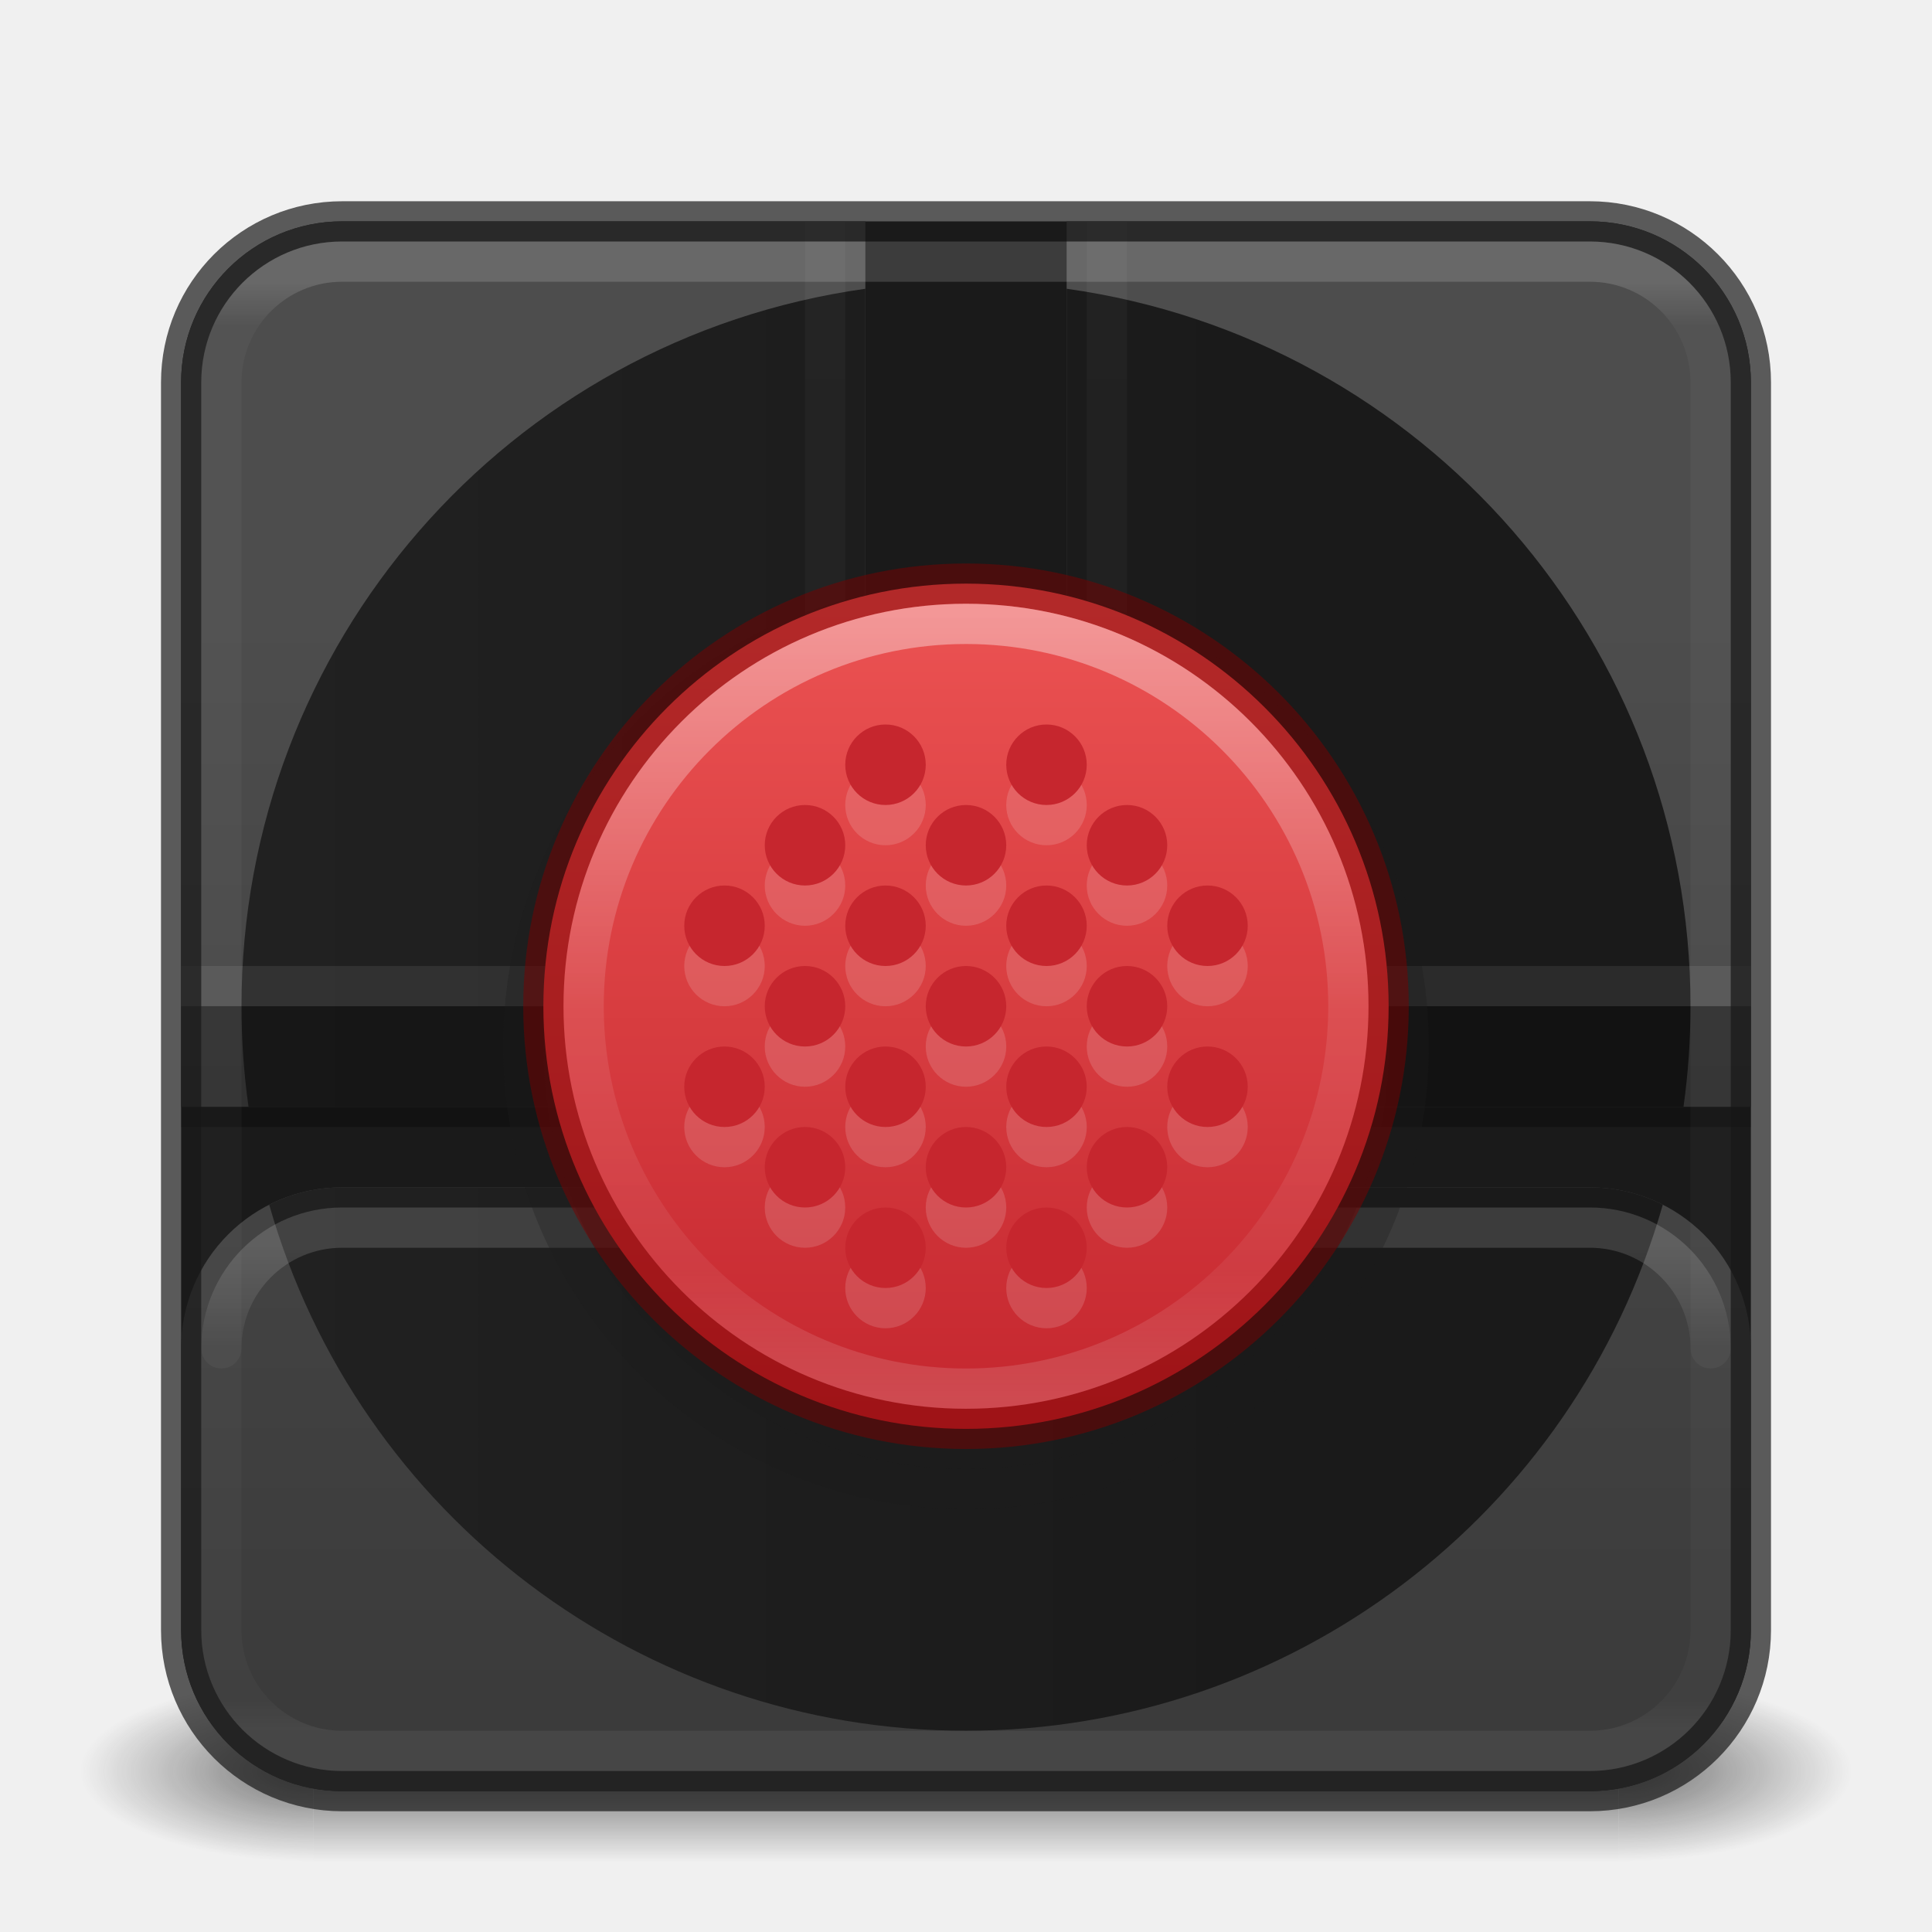
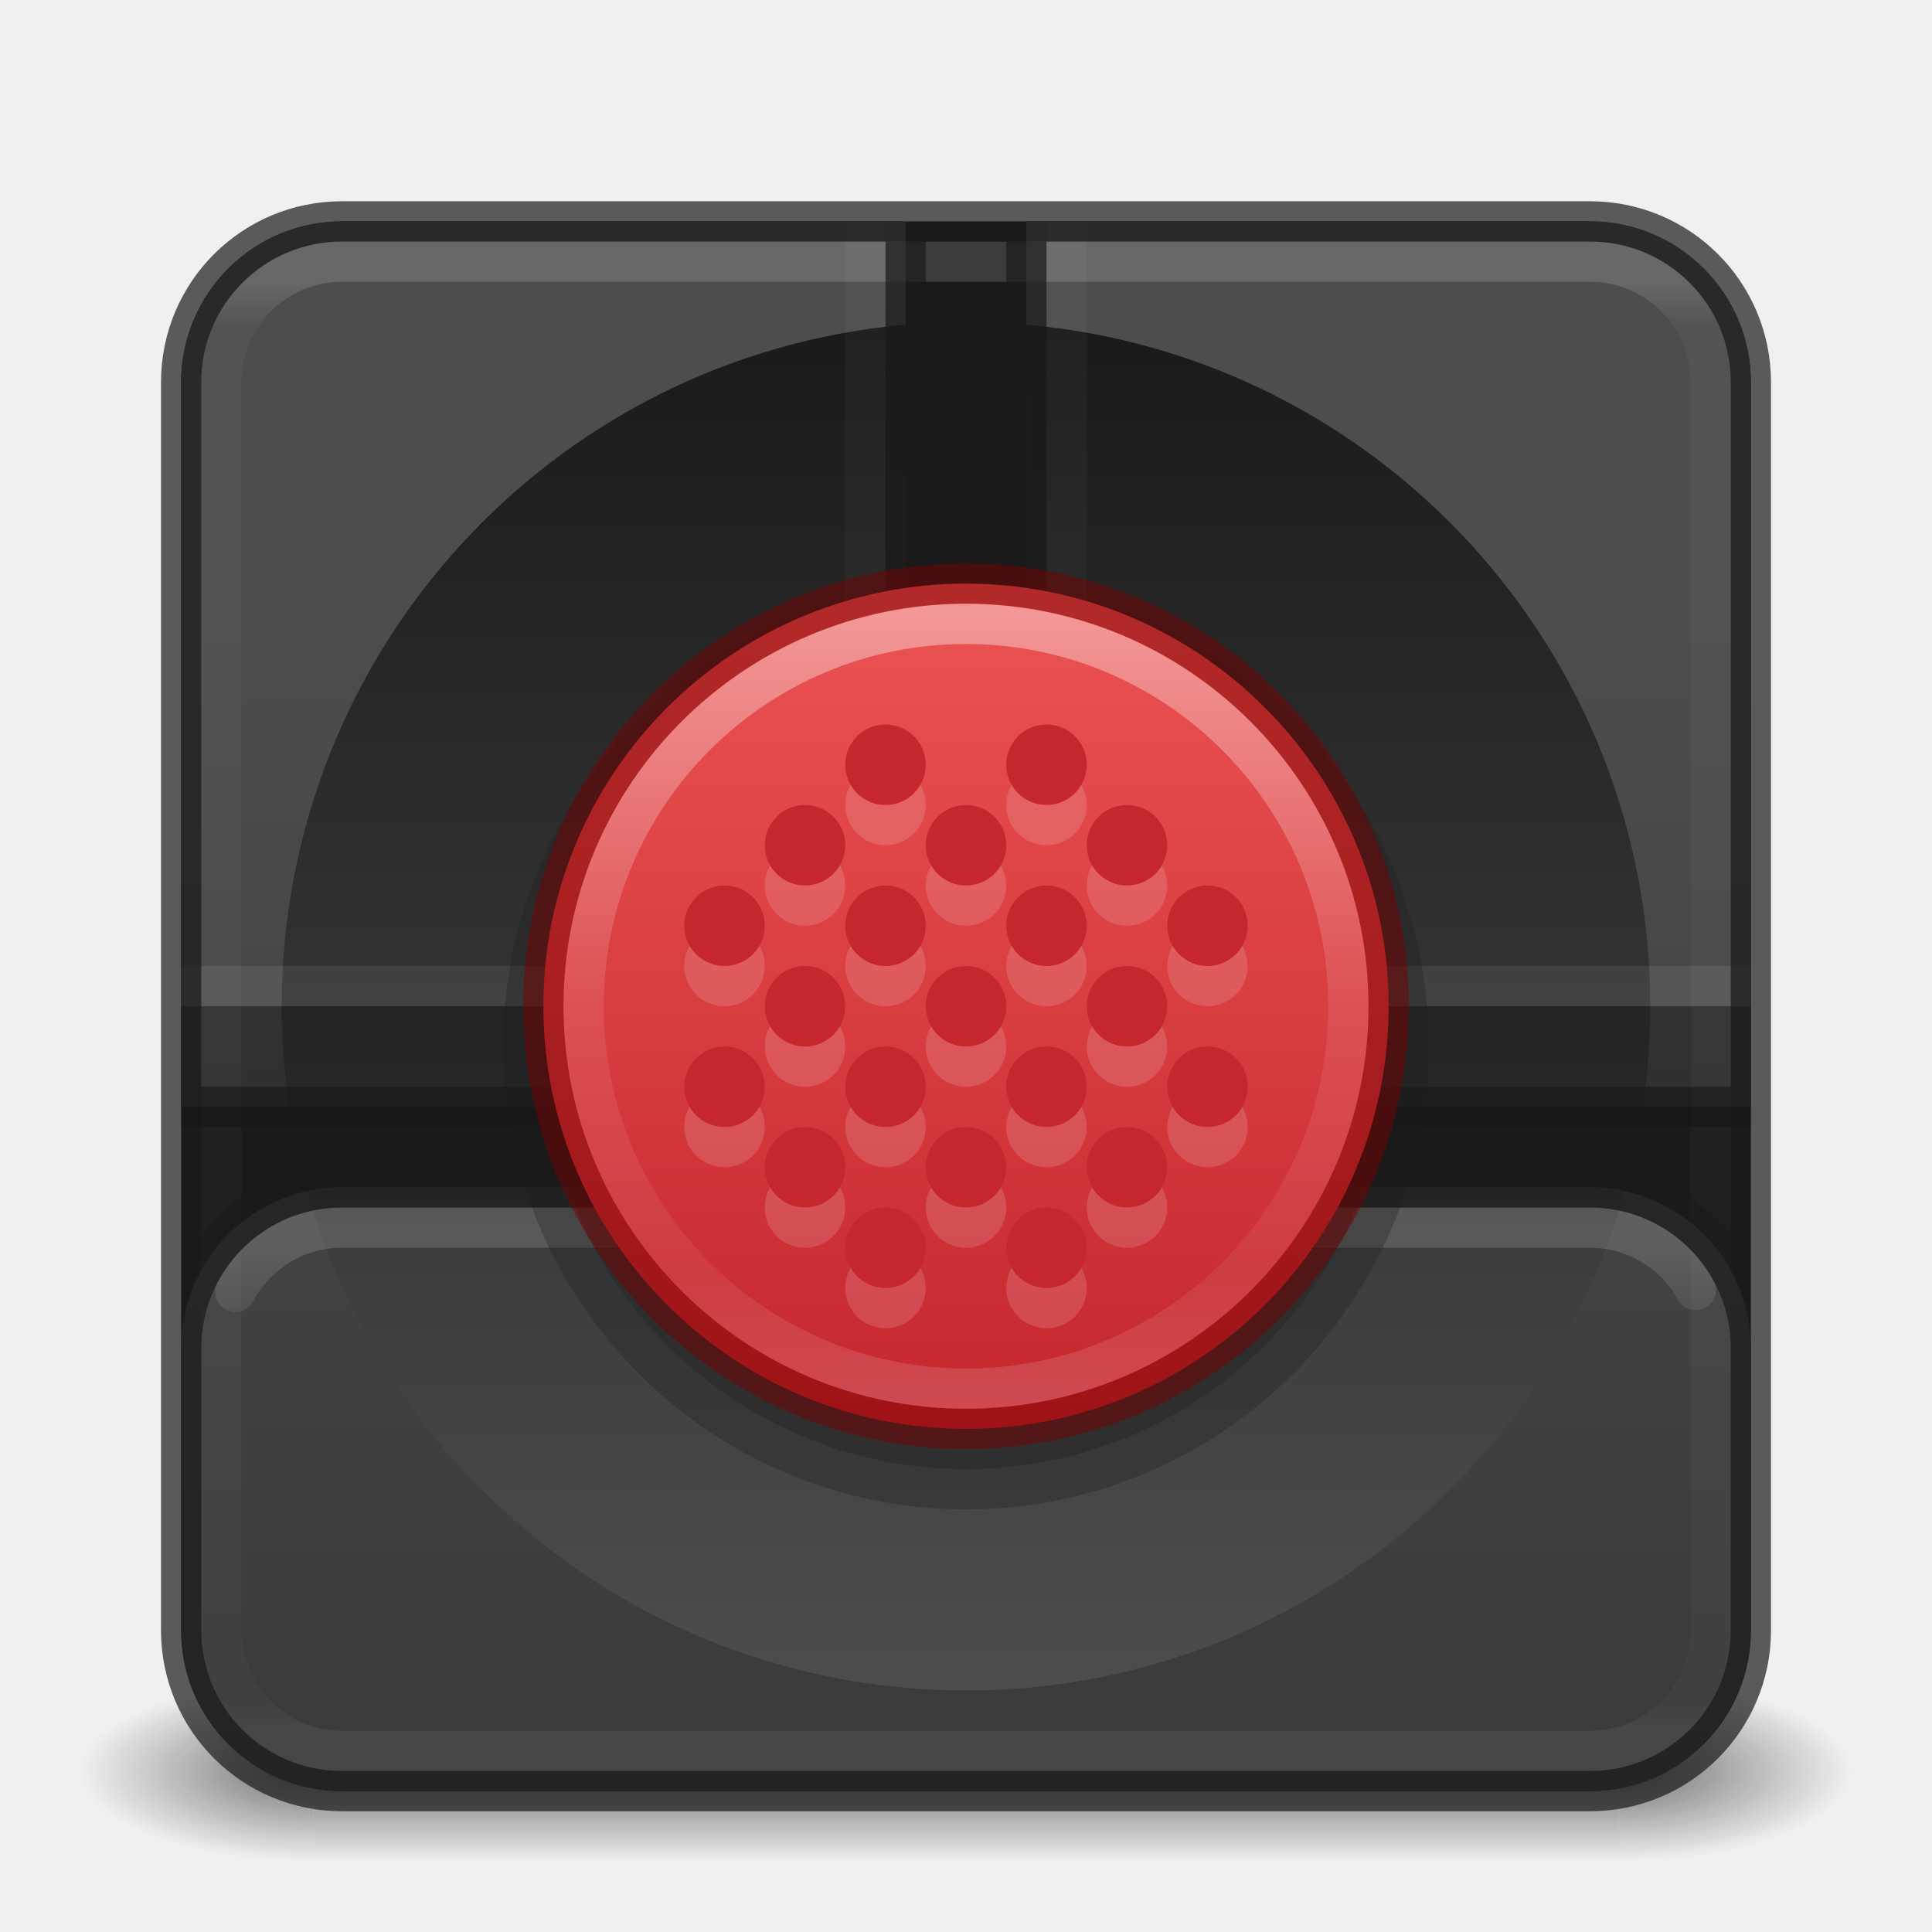
- <svg xmlns="http://www.w3.org/2000/svg" xmlns:xlink="http://www.w3.org/1999/xlink" width="48" height="48" version="1.1" id="svg28" xml:space="preserve">
-   <defs id="defs19">
-     <linearGradient id="linearGradient49">
-       <stop style="stop-color:#ffffff;stop-opacity:1;" offset="0" id="stop46" />
-       <stop style="stop-color:#ffffff;stop-opacity:0.25;" offset="0.086" id="stop47" />
-       <stop style="stop-color:#ffffff;stop-opacity:0.15;" offset="0.914" id="stop48" />
-       <stop style="stop-color:#ffffff;stop-opacity:0.5;" offset="1" id="stop49" />
-     </linearGradient>
-     <linearGradient id="linearGradient40">
-       <stop style="stop-color:#ffffff;stop-opacity:1;" offset="0" id="stop40" />
-       <stop style="stop-color:#ffffff;stop-opacity:0.25;" offset="0.133" id="stop42" />
-       <stop style="stop-color:#ffffff;stop-opacity:0.15;" offset="0.867" id="stop43" />
-       <stop style="stop-color:#ffffff;stop-opacity:0.5;" offset="1" id="stop41" />
-     </linearGradient>
-     <linearGradient id="linearGradient3024" x1="24" x2="24" y1="6.031" y2="41.934" gradientTransform="translate(4e-6,1)" gradientUnits="userSpaceOnUse">
-       <stop stop-color="#fff" offset="0" id="stop1" />
-       <stop stop-color="#fff" stop-opacity=".235" offset=".03" id="stop2" />
-       <stop stop-color="#fff" stop-opacity=".157" offset=".978" id="stop3" />
-       <stop stop-color="#fff" stop-opacity=".392" offset="1" id="stop4" />
+ <svg xmlns="http://www.w3.org/2000/svg" xmlns:xlink="http://www.w3.org/1999/xlink" width="48" height="48" version="1.1" xml:space="preserve">
+   <defs>
+     <linearGradient id="linearGradient3024" x1="24" x2="24" y1="6.032" y2="41.934" gradientTransform="translate(4e-6 1)" gradientUnits="userSpaceOnUse">
+       <stop stop-color="#fff" offset="0" />
+       <stop stop-color="#fff" stop-opacity=".235" offset=".03" />
+       <stop stop-color="#fff" stop-opacity=".157" offset=".978" />
+       <stop stop-color="#fff" stop-opacity=".392" offset="1" />
    </linearGradient>
    <radialGradient id="radialGradient3038" cx="4.993" cy="43.5" r="2.5" gradientTransform="matrix(2.0038,0,0,1.4,27.988,-17.4)" gradientUnits="userSpaceOnUse">
-       <stop stop-color="#181818" offset="0" id="stop5" />
-       <stop stop-color="#181818" stop-opacity="0" offset="1" id="stop6" />
+       <stop stop-color="#181818" offset="0" />
+       <stop stop-color="#181818" stop-opacity="0" offset="1" />
    </radialGradient>
    <radialGradient id="radialGradient3040" cx="4.993" cy="43.5" r="2.5" gradientTransform="matrix(2.0038,0,0,1.4,-20.012,-104.4)" gradientUnits="userSpaceOnUse">
-       <stop stop-color="#181818" offset="0" id="stop7" />
-       <stop stop-color="#181818" stop-opacity="0" offset="1" id="stop8" />
+       <stop stop-color="#181818" offset="0" />
+       <stop stop-color="#181818" stop-opacity="0" offset="1" />
    </radialGradient>
    <linearGradient id="linearGradient3042" x1="25.058" x2="25.058" y1="47.028" y2="39.999" gradientUnits="userSpaceOnUse">
-       <stop stop-color="#181818" stop-opacity="0" offset="0" id="stop9" />
-       <stop stop-color="#181818" offset=".5" id="stop10" />
-       <stop stop-color="#181818" stop-opacity="0" offset="1" id="stop11" />
+       <stop stop-color="#181818" stop-opacity="0" offset="0" />
+       <stop stop-color="#181818" offset=".5" />
+       <stop stop-color="#181818" stop-opacity="0" offset="1" />
    </linearGradient>
-     <linearGradient id="linearGradient11527-6-5" x1="2035.2" x2="2035.2" y1="3208.1" y2="3242" gradientTransform="matrix(0.80479,0,0,0.60166,-1616.8,-1916.1)" gradientUnits="userSpaceOnUse">
-       <stop stop-color="#ed5353" offset="0" id="stop12" />
-       <stop stop-color="#c6262e" offset="1" id="stop13" />
+     <linearGradient id="linearGradient11527-6-5" x1="2035.2" x2="2035.2" y1="3208.1" y2="3242" gradientTransform="matrix(.80479 0 0 .60166 -1616.8 -1916.1)" gradientUnits="userSpaceOnUse">
+       <stop stop-color="#ed5353" offset="0" />
+       <stop stop-color="#c6262e" offset="1" />
    </linearGradient>
-     <linearGradient id="linearGradient12398-3" x1="71.204" x2="71.204" y1="6.238" y2="44.341" gradientTransform="matrix(0.51351,0,0,0.51351,-12.836,10.979)" gradientUnits="userSpaceOnUse">
-       <stop stop-color="#fff" offset="0" id="stop14" />
-       <stop stop-color="#fff" stop-opacity=".235" offset=".508" id="stop15" />
-       <stop stop-color="#fff" stop-opacity=".157" offset=".835" id="stop16" />
-       <stop stop-color="#fff" stop-opacity=".392" offset="1" id="stop17" />
+     <linearGradient id="linearGradient12398-3" x1="71.204" x2="71.204" y1="6.238" y2="44.341" gradientTransform="matrix(.51351 0 0 .51351 -12.836 10.979)" gradientUnits="userSpaceOnUse">
+       <stop stop-color="#fff" offset="0" />
+       <stop stop-color="#fff" stop-opacity=".235" offset=".508" />
+       <stop stop-color="#fff" stop-opacity=".157" offset=".835" />
+       <stop stop-color="#fff" stop-opacity=".392" offset="1" />
    </linearGradient>
-     <linearGradient id="linearGradient1" x1="57.965" x2="57.965" y1="-4.223" y2="34.721" gradientTransform="translate(-33.4,9.7318)" gradientUnits="userSpaceOnUse">
-       <stop stop-color="#4d4d4d" offset="0" id="stop18" />
-       <stop stop-color="#333" offset="1" id="stop19" />
-     </linearGradient>
-     <linearGradient id="linearGradient59" x1="9.986" x2="16.655" y1="9.759" y2="9.759" gradientTransform="matrix(0,4.1109,-5.0469,0,66.828,-38.866)" gradientUnits="userSpaceOnUse">
-       <stop stop-color="#4d4d4d" offset="0" id="stop58" style="stop-color:#4d4d4d;stop-opacity:1" />
-       <stop stop-color="#333" offset="1" id="stop59" style="stop-color:#1a1a1a;stop-opacity:1" />
-     </linearGradient>
-     <linearGradient id="linearGradient3174" x1="24" x2="24" y1="6.24" y2="41.76" gradientTransform="matrix(0.67568,0,0,0.67568,88.78378,-0.21621)" gradientUnits="userSpaceOnUse">
-       <stop stop-color="#fff" offset="0" id="stop1-6" />
-       <stop stop-color="#fff" stop-opacity=".235" offset=".026" id="stop2-7" />
-       <stop stop-color="#fff" stop-opacity=".157" offset=".958" id="stop3-5" />
-       <stop stop-color="#fff" stop-opacity=".392" offset="1" id="stop4-3" />
-     </linearGradient>
-     <radialGradient id="radialGradient2976" cx="4.993" cy="43.5" r="2.5" gradientTransform="matrix(2.0038,0,0,1.4,27.988,-17.4)" gradientUnits="userSpaceOnUse">
-       <stop stop-color="#181818" offset="0" id="stop5-5" />
-       <stop stop-color="#181818" stop-opacity="0" offset="1" id="stop6-6" />
-     </radialGradient>
-     <radialGradient id="radialGradient2978" cx="4.993" cy="43.5" r="2.5" gradientTransform="matrix(2.0038,0,0,1.4,-20.012,-104.4)" gradientUnits="userSpaceOnUse">
-       <stop stop-color="#181818" offset="0" id="stop7-2" />
-       <stop stop-color="#181818" stop-opacity="0" offset="1" id="stop8-9" />
-     </radialGradient>
-     <linearGradient id="linearGradient11527-6-5-0" x1="2035.2" x2="2035.2" y1="3208.1" y2="3242" gradientTransform="matrix(0.57485,0,0,0.42976,-1098,-1369.8)" gradientUnits="userSpaceOnUse">
-       <stop stop-color="#ed5353" offset="0" id="stop12-9" />
-       <stop stop-color="#c6262e" offset="1" id="stop13-3" />
-     </linearGradient>
-     <linearGradient id="linearGradient12398-3-6" x1="71.204" x2="71.204" y1="6.238" y2="44.341" gradientTransform="matrix(0.35135,0,0,0.35135,48.7963,7.0907)" gradientUnits="userSpaceOnUse">
-       <stop stop-color="#fff" offset="0" id="stop14-0" />
-       <stop stop-color="#fff" stop-opacity=".235" offset=".508" id="stop15-6" />
-       <stop stop-color="#fff" stop-opacity=".157" offset=".835" id="stop16-2" />
-       <stop stop-color="#fff" stop-opacity=".392" offset="1" id="stop17-6" />
-     </linearGradient>
-     <linearGradient id="linearGradient1-1" x1="9.986" x2="16.655" y1="9.759" y2="9.759" gradientTransform="matrix(0,4.1109,-5.0469,0,66.828,-38.866)" gradientUnits="userSpaceOnUse">
-       <stop stop-color="#4d4d4d" offset="0" id="stop18-8" />
-       <stop stop-color="#333" offset="1" id="stop19-7" />
-     </linearGradient>
-     <filter color-interpolation-filters="sRGB" id="filter3831" x="-0.076" y="-0.068" width="1.153" height="1.136">
-       <feGaussianBlur stdDeviation="0.637" id="feGaussianBlur3833" />
+     <filter id="filter3831" x="-.076" y="-.068" width="1.153" height="1.136" color-interpolation-filters="sRGB">
+       <feGaussianBlur stdDeviation="0.637" />
    </filter>
    <clipPath id="clipPath3823">
-       <path d="M 108.812,58 C 107.254,58 106,59.254 106,60.812 v 24.375 C 106,86.746 107.254,88 108.812,88 h 24.375 C 134.746,88 136,86.746 136,85.188 V 60.812 C 136,59.254 134.746,58 133.188,58 Z M 116,62.5 h 10 v 8.75 h 5 L 121,85 111,71.25 h 5 z" id="path3825" style="fill:#ffffff;fill-opacity:1;stroke:none" />
+       <path d="m108.81 58c-1.558 0-2.812 1.254-2.812 2.812v24.375c0 1.558 1.254 2.812 2.812 2.812h24.375c1.558 0 2.812-1.254 2.812-2.812v-24.375c0-1.558-1.254-2.812-2.812-2.812zm7.188 4.5h10v8.75h5l-10 13.75-10-13.75h5z" fill="#fff" />
    </clipPath>
-     <linearGradient x1="65.263" y1="64.205" x2="65.263" y2="50.069" id="linearGradient3812" xlink:href="#linearGradient5010" gradientUnits="userSpaceOnUse" gradientTransform="matrix(0.625,0,0,0.625,78.5,32.25)" />
-     <filter color-interpolation-filters="sRGB" id="filter3806" x="-0.096" y="-0.096" width="1.192" height="1.192">
-       <feGaussianBlur stdDeviation="1.2" id="feGaussianBlur3808" />
+     <linearGradient id="linearGradient3812" x1="65.263" x2="65.263" y1="64.205" y2="50.069" gradientTransform="matrix(.625 0 0 .625 78.5 32.25)" gradientUnits="userSpaceOnUse">
+       <stop offset="0" />
+       <stop stop-opacity="0" offset="1" />
+     </linearGradient>
+     <filter id="filter3806" x="-.096" y="-.096" width="1.192" height="1.192" color-interpolation-filters="sRGB">
+       <feGaussianBlur stdDeviation="1.2" />
    </filter>
-     <linearGradient x1="70" y1="54" x2="70" y2="75.095" id="linearGradient3788" xlink:href="#linearGradient3737" gradientUnits="userSpaceOnUse" gradientTransform="translate(0,4)" />
-     <linearGradient x1="56" y1="72" x2="88" y2="72" id="linearGradient3773" xlink:href="#linearGradient3778" gradientUnits="userSpaceOnUse" gradientTransform="matrix(0.9375,0,0,0.9375,-140.5,3.5)" />
-     <linearGradient x1="65.263" y1="64.205" x2="65.263" y2="50.069" id="linearGradient3832" xlink:href="#linearGradient3737" gradientUnits="userSpaceOnUse" gradientTransform="matrix(0.625,0,0,0.625,28.5,31.25)" />
-     <filter color-interpolation-filters="sRGB" id="filter3174" x="-0.048" y="-0.047" width="1.095" height="1.094">
-       <feGaussianBlur stdDeviation="1.71" id="feGaussianBlur3176" />
+     <linearGradient id="linearGradient3788" x1="70" x2="70" y1="54" y2="75.095" gradientTransform="translate(0,4)" gradientUnits="userSpaceOnUse" xlink:href="#linearGradient3737" />
+     <linearGradient id="linearGradient3773" x1="56" x2="88" y1="72" y2="72" gradientTransform="matrix(.9375 0 0 .9375 -140.5 3.5)" gradientUnits="userSpaceOnUse">
+       <stop stop-color="#499119" offset="0" />
+       <stop stop-color="#8fd625" offset="1" />
+     </linearGradient>
+     <linearGradient id="linearGradient3832" x1="65.263" x2="65.263" y1="64.205" y2="50.069" gradientTransform="matrix(.625 0 0 .625 28.5 31.25)" gradientUnits="userSpaceOnUse" xlink:href="#linearGradient3737" />
+     <filter id="filter3174" x="-.048" y="-.047" width="1.095" height="1.094" color-interpolation-filters="sRGB">
+       <feGaussianBlur stdDeviation="1.71" />
    </filter>
    <linearGradient id="linearGradient3737">
-       <stop id="stop3739" style="stop-color:#ffffff;stop-opacity:1" offset="0" />
-       <stop id="stop3741" style="stop-color:#ffffff;stop-opacity:0" offset="1" />
+       <stop stop-color="#fff" offset="0" />
+       <stop stop-color="#fff" stop-opacity="0" offset="1" />
    </linearGradient>
-     <linearGradient x1="45.448" y1="92.54" x2="45.448" y2="7.017" id="ButtonShadow" gradientUnits="userSpaceOnUse" gradientTransform="scale(1.005865,0.994169)">
-       <stop id="stop3750" style="stop-color:#000000;stop-opacity:1" offset="0" />
-       <stop id="stop3752" style="stop-color:#000000;stop-opacity:0.588" offset="1" />
+     <linearGradient id="ButtonShadow" x1="45.448" x2="45.448" y1="92.54" y2="7.016" gradientTransform="scale(1.0059 .99417)" gradientUnits="userSpaceOnUse">
+       <stop offset="0" />
+       <stop stop-opacity=".588" offset="1" />
    </linearGradient>
-     <linearGradient id="linearGradient5010">
-       <stop id="stop5012" style="stop-color:#000000;stop-opacity:1" offset="0" />
-       <stop id="stop5014" style="stop-color:#000000;stop-opacity:0" offset="1" />
+     <linearGradient id="linearGradient34" x1="24" x2="24" y1="5.5" y2="44.5" gradientTransform="translate(-33.4,9.7318)" gradientUnits="userSpaceOnUse">
+       <stop stop-color="#4d4d4d" offset="0" />
+       <stop stop-color="#333" offset="1" />
    </linearGradient>
-     <linearGradient id="linearGradient3778">
-       <stop id="stop3780" style="stop-color:#499119;stop-opacity:1" offset="0" />
-       <stop id="stop3782" style="stop-color:#8fd625;stop-opacity:1" offset="1" />
+     <linearGradient id="linearGradient41" x1="24" x2="24" y1="-6" y2="24" gradientUnits="userSpaceOnUse">
+       <stop stop-color="#fff" offset="0" />
+       <stop stop-color="#fff" stop-opacity=".25" offset=".133" />
+       <stop stop-color="#fff" stop-opacity=".15" offset=".867" />
+       <stop stop-color="#fff" stop-opacity=".5" offset="1" />
    </linearGradient>
-     <linearGradient id="linearGradient3924-6">
-       <stop offset="0" style="stop-color:#ffffff;stop-opacity:1" id="stop3926-3" />
-       <stop offset="0.081" style="stop-color:#ffffff;stop-opacity:0.235" id="stop3928-2" />
-       <stop offset="0.908" style="stop-color:#ffffff;stop-opacity:0.157" id="stop3930-0" />
-       <stop offset="1" style="stop-color:#ffffff;stop-opacity:0.392" id="stop3932-6" />
+     <linearGradient id="linearGradient46" x1="24" x2="24" y1="32" y2="61" gradientTransform="translate(0,-1)" gradientUnits="userSpaceOnUse">
+       <stop stop-color="#fff" offset="0" />
+       <stop stop-color="#fff" stop-opacity=".25" offset=".086" />
+       <stop stop-color="#fff" stop-opacity=".15" offset=".914" />
+       <stop stop-color="#fff" stop-opacity=".5" offset="1" />
    </linearGradient>
-     <linearGradient gradientTransform="matrix(0.6756757,0,0,0.6216216,73.78379,-10.91891)" gradientUnits="userSpaceOnUse" xlink:href="#linearGradient3924-6" id="linearGradient3027" y2="41.76" x2="24" y1="6.24" x1="24" />
-     <linearGradient xlink:href="#linearGradient1" id="linearGradient34" x1="24" y1="5.5" x2="24" y2="44.5" gradientUnits="userSpaceOnUse" />
-     <linearGradient xlink:href="#linearGradient40" id="linearGradient41" x1="24" y1="-6" x2="24" y2="24" gradientUnits="userSpaceOnUse" />
-     <linearGradient xlink:href="#linearGradient49" id="linearGradient46" x1="24" y1="32" x2="24" y2="61" gradientUnits="userSpaceOnUse" gradientTransform="translate(0,-1)" />
-     <linearGradient xlink:href="#linearGradient59" id="linearGradient21" x1="25" y1="43" x2="25" y2="7" gradientUnits="userSpaceOnUse" />
+     <linearGradient id="linearGradient4" x1="2.389" x2="10.084" y1="2.679" y2="2.679" gradientTransform="matrix(0 -4.3993 -5.401 0 42.225 52.507)" gradientUnits="userSpaceOnUse">
+       <stop stop-color="#4d4d4d" offset="0" />
+       <stop stop-color="#1a1a1a" offset="1" />
+     </linearGradient>
  </defs>
-   <g transform="matrix(1.1579,0,0,0.64286,-3.7895,16.036)" opacity="0.6" id="g21">
-     <rect x="38" y="40" width="5" height="7" fill="url(#radialGradient3038)" id="rect19" style="fill:url(#radialGradient3038)" />
-     <rect transform="scale(-1)" x="-10" y="-47" width="5" height="7" fill="url(#radialGradient3040)" id="rect20" style="fill:url(#radialGradient3040)" />
-     <rect x="10" y="40" width="28" height="7" fill="url(#linearGradient3042)" id="rect21" style="fill:url(#linearGradient3042)" />
+   <g transform="matrix(1.1579 0 0 .64286 -3.7895 16.036)" opacity=".6">
+     <rect x="38" y="40" width="5" height="7" fill="url(#radialGradient3038)" />
+     <rect transform="scale(-1)" x="-10" y="-47" width="5" height="7" fill="url(#radialGradient3040)" />
+     <rect x="10" y="40" width="28" height="7" fill="url(#linearGradient3042)" />
  </g>
-   <rect x="4.5" y="5.5" width="39" height="39" rx="4" ry="4" color="#000000" color-rendering="auto" fill="url(#linearGradient1)" image-rendering="auto" shape-rendering="auto" solid-color="#000000" style="isolation:auto;mix-blend-mode:normal;fill:#1a1a1a;fill-opacity:1" id="rect30" />
-   <g id="g52">
-     <path id="rect29" style="fill:url(#linearGradient34);fill-opacity:1;stroke-width:3;stroke-linecap:square;stroke-linejoin:round" d="m 8.5,5.5 c -2.209,0 -4,1.791 -4,4 v 18 h 13 c 2.209,0 4,-1.791 4,-4 v -18 z m 18,0 v 18 c 0,2.209 1.791,4 4,4 h 13 v -18 c 0,-2.209 -1.791,-4 -4,-4 z m -18,24 c -2.216,0 -4,1.784 -4,4 v 7 c 0,2.216 1.784,4 4,4 h 31 c 2.216,0 4,-1.784 4,-4 v -7 c 0,-2.216 -1.784,-4 -4,-4 z" />
-     <path id="path1" style="fill:url(#linearGradient21);stroke-width:0.996;stroke-linecap:round;stroke-linejoin:round" d="M 21.5 7.174 A 18 18 0 0 0 6 25 A 18 18 0 0 0 6.174 27.5 L 17.5 27.5 C 19.709 27.5 21.5 25.709 21.5 23.5 L 21.5 7.174 z M 26.5 7.174 L 26.5 23.5 C 26.5 25.709 28.291 27.5 30.5 27.5 L 41.826 27.5 A 18 18 0 0 0 42 25 A 18 18 0 0 0 26.5 7.174 z M 8.5 29.5 C 7.847 29.5 7.231 29.655 6.688 29.93 A 18 18 0 0 0 24 43 A 18 18 0 0 0 41.312 29.93 C 40.769 29.655 40.153 29.5 39.5 29.5 L 8.5 29.5 z " />
-     <path id="path35" style="opacity:0.15;fill:none;fill-opacity:1;stroke:url(#linearGradient41);stroke-width:1;stroke-linecap:square;stroke-linejoin:round;stroke-dasharray:none;stroke-opacity:1" d="M 43,24.5 H 30.5 a 3,3 0 0 1 -3,-3 V 6 M 5,24.5 h 12.5 a 3,3 0 0 0 3,-3 V 6" />
-     <path id="rect35" style="opacity:0.3;fill:#000000;fill-opacity:1;stroke:none;stroke-width:1;stroke-linecap:square;stroke-linejoin:round;stroke-dasharray:none;stroke-opacity:1" d="m 20.951,21 c 0.025,0.169 0.037,0.34 0.037,0.512 C 20.989,23.438 19.427,25 17.5,25 H 17.498 4.5 v 3 h 13 A 3.5,3.5 0 0 0 21,24.5 V 21 Z M 27,21 v 3.5 a 3.5,3.5 0 0 0 3.5,3.5 h 13 V 25 H 30.502 30.5 c -1.927,3.22e-4 -3.489,-1.562 -3.488,-3.488 -2.11e-4,-0.171 0.012,-0.342 0.037,-0.512 z" />
-     <path style="opacity:0.15;fill:none;fill-opacity:1;stroke:url(#linearGradient46);stroke-width:1;stroke-linecap:round;stroke-linejoin:round;stroke-dasharray:none;stroke-opacity:1" d="m 5.5,33.5 a 3,3 0 0 1 3,-3 h 31 a 3,3 0 0 1 3,3" id="path38" />
+   <rect x="4.5" y="5.5" width="39" height="39" rx="4" ry="4" color="#000000" color-rendering="auto" fill="#1a1a1a" image-rendering="auto" shape-rendering="auto" solid-color="#000000" style="isolation:auto;mix-blend-mode:normal" />
+   <path d="m8.5 5.5c-2.209 0-4 1.791-4 4v18h14c2.209 0 4-1.791 4-4v-18zm17 0v18c0 2.209 1.791 4 4 4h14v-18c0-2.209-1.791-4-4-4zm-17 24c-2.216 0-4 1.784-4 4v7c0 2.216 1.784 4 4 4h31c2.216 0 4-1.784 4-4v-7c0-2.216-1.784-4-4-4z" fill="url(#linearGradient34)" stroke-linecap="square" stroke-linejoin="round" stroke-width="3" />
+   <path d="m22.5 8.066a17 17 0 0 0-15.5 16.934 17 17 0 0 0 0.186 2.5h11.314c2.209 0 4-1.791 4-4v-15.434zm3 0v15.434c0 2.209 1.791 4 4 4h11.314a17 17 0 0 0 0.186-2.5 17 17 0 0 0-15.5-16.934zm-17 21.434c-0.298 0-0.588 0.032-0.867 0.094a17 17 0 0 0 16.367 12.406 17 17 0 0 0 16.367-12.406c-0.279-0.061-0.569-0.094-0.867-0.094h-31z" fill="url(#linearGradient4)" style="-inkscape-stroke:none;paint-order:stroke fill markers" />
+   <path d="m20.951 21c0.025 0.169 0.037 0.34 0.037 0.512 3.21e-4 1.927-1.562 3.489-3.488 3.488h-13v3h13a3.5 3.5 0 0 0 3.5-3.5v-3.5zm6.049 0v3.5a3.5 3.5 0 0 0 3.5 3.5h13v-3h-13c-1.927 3.22e-4 -3.489-1.562-3.488-3.488-2.11e-4 -0.171 0.012-0.342 0.037-0.512z" opacity=".3" />
+   <path d="m5.846 32.099c0.503-0.951 1.503-1.599 2.654-1.599h31c1.132 0 2.118 0.627 2.629 1.554" fill="none" opacity=".15" stroke="url(#linearGradient46)" stroke-linecap="round" stroke-linejoin="round" />
+   <g transform="translate(-142.05 -51.476)" display="none">
+     <path d="m11 7 37-2 37 2c3.324 0 6 2.676 6 6v73c0 3.324-2.676 6-6 6h-74c-3.324 0-6-2.676-6-6v-73c0-3.324 2.676-6 6-6z" fill="url(#ButtonShadow)" filter="url(#filter3174)" opacity=".9" />
  </g>
-   <path d="m 24,14.5 c -6.345,0 -11.5,5.155 -11.5,11.5 0,6.345 5.155,11.5 11.5,11.5 6.345,0 11.5,-5.155 11.5,-11.5 0,-6.345 -5.155,-11.5 -11.5,-11.5 z" color="#000000" fill="#1a1a1a" opacity="0.3" id="path22" />
-   <path d="m 24,15.5 c -5.793,0 -10.5,4.707 -10.5,10.5 0,5.793 4.707,10.5 10.5,10.5 5.793,0 10.5,-4.707 10.5,-10.5 0,-5.793 -4.707,-10.5 -10.5,-10.5 z" color="#000000" fill="#1a1a1a" opacity="0.3" id="path23" />
-   <rect x="4.5" y="5.5" width="39" height="39" rx="4" ry="4" color="#000000" fill="none" opacity="0.7" stroke="#1a1a1a" stroke-linecap="round" stroke-linejoin="round" id="rect23" />
-   <rect x="5.5" y="6.5" width="37" height="37" rx="3" ry="3" fill="none" opacity="0.15" stroke="url(#linearGradient3024)" stroke-linecap="round" stroke-linejoin="round" id="rect24" style="stroke:url(#linearGradient3024)" />
-   <g id="g26" transform="translate(0,1)">
-     <path d="m 24,13.5 c -5.793,0 -10.5,4.707 -10.5,10.5 0,5.793 4.707,10.5 10.5,10.5 5.793,0 10.5,-4.707 10.5,-10.5 0,-5.793 -4.707,-10.5 -10.5,-10.5 z" color="#000000" fill="url(#linearGradient11527-6-5)" opacity="0.99" id="path24" style="fill:url(#linearGradient11527-6-5)" />
-     <path d="m 24,13.5 c -5.793,0 -10.5,4.707 -10.5,10.5 0,5.793 4.707,10.5 10.5,10.5 5.793,0 10.5,-4.707 10.5,-10.5 0,-5.793 -4.707,-10.5 -10.5,-10.5 z" color="#000000" fill="none" opacity="0.5" stroke="#7a0000" stroke-linecap="round" stroke-linejoin="round" id="path25" />
-     <path d="m 33.5,24 c 0,5.247 -4.254,9.5 -9.5,9.5 C 18.753,33.5 14.5,29.247 14.5,24 c 0,-5.247 4.253,-9.5 9.5,-9.5 5.246,0 9.5,4.253 9.5,9.5 z" color="#000000" fill="none" opacity="0.4" stroke="url(#linearGradient12398-3)" stroke-linecap="round" stroke-linejoin="round" id="path26" style="stroke:url(#linearGradient12398-3)" />
+   <g transform="translate(-142.05 -51.476)" display="none">
+     <rect transform="rotate(-90,2,2)" x="-86" y="56" width="30" height="30" rx="2.812" ry="2.812" filter="url(#filter3806)" opacity=".6" />
+     <rect transform="rotate(-90)" x="-88" y="56" width="30" height="30" rx="2.812" ry="2.812" fill="url(#linearGradient3773)" />
+     <path d="m58.812 58c-1.558 0-2.812 1.254-2.812 2.812v24.375c0 0.873 0.411 1.641 1.031 2.156-0.003-0.054-0.031-0.102-0.031-0.156v-24.375c0-1.558 1.171-2.812 2.625-2.812h22.75c1.454 0 2.625 1.254 2.625 2.812v24.375c0 0.055-0.028 0.102-0.031 0.156 0.62-0.515 1.031-1.283 1.031-2.156v-24.375c0-1.558-1.254-2.812-2.812-2.812z" fill="url(#linearGradient3788)" opacity=".5" />
+     <path transform="translate(-50)" d="m116 63.5v8.75h-5l10 13.75 10-13.75h-5v-8.75z" clip-path="url(#clipPath3823)" display="inline" fill="url(#linearGradient3812)" filter="url(#filter3831)" opacity=".6" />
+     <path d="m66 62.5v8.75h-5l10 13.75 10-13.75h-5v-8.75z" display="inline" fill="url(#linearGradient3832)" />
  </g>
-   <path d="m 22,19 a 1,1 0 0 0 -1,1 1,1 0 0 0 1,1 1,1 0 0 0 1,-1 1,1 0 0 0 -1,-1 z m 4,0 a 1,1 0 0 0 -1,1 1,1 0 0 0 1,1 1,1 0 0 0 1,-1 1,1 0 0 0 -1,-1 z m -6,2 a 1,1 0 0 0 -1,1 1,1 0 0 0 1,1 1,1 0 0 0 1,-1 1,1 0 0 0 -1,-1 z m 4,0 a 1,1 0 0 0 -1,1 1,1 0 0 0 1,1 1,1 0 0 0 1,-1 1,1 0 0 0 -1,-1 z m 4,0 a 1,1 0 0 0 -1,1 1,1 0 0 0 1,1 1,1 0 0 0 1,-1 1,1 0 0 0 -1,-1 z m -10,2 a 1,1 0 0 0 -1,1 1,1 0 0 0 1,1 1,1 0 0 0 1,-1 1,1 0 0 0 -1,-1 z m 4,0 a 1,1 0 0 0 -1,1 1,1 0 0 0 1,1 1,1 0 0 0 1,-1 1,1 0 0 0 -1,-1 z m 4,0 a 1,1 0 0 0 -1,1 1,1 0 0 0 1,1 1,1 0 0 0 1,-1 1,1 0 0 0 -1,-1 z m 4,0 a 1,1 0 0 0 -1,1 1,1 0 0 0 1,1 1,1 0 0 0 1,-1 1,1 0 0 0 -1,-1 z m -10,2 a 1,1 0 0 0 -1,1 1,1 0 0 0 1,1 1,1 0 0 0 1,-1 1,1 0 0 0 -1,-1 z m 4,0 a 1,1 0 0 0 -1,1 1,1 0 0 0 1,1 1,1 0 0 0 1,-1 1,1 0 0 0 -1,-1 z m 4,0 a 1,1 0 0 0 -1,1 1,1 0 0 0 1,1 1,1 0 0 0 1,-1 1,1 0 0 0 -1,-1 z m -10,2 a 1,1 0 0 0 -1,1 1,1 0 0 0 1,1 1,1 0 0 0 1,-1 1,1 0 0 0 -1,-1 z m 4,0 a 1,1 0 0 0 -1,1 1,1 0 0 0 1,1 1,1 0 0 0 1,-1 1,1 0 0 0 -1,-1 z m 4,0 a 1,1 0 0 0 -1,1 1,1 0 0 0 1,1 1,1 0 0 0 1,-1 1,1 0 0 0 -1,-1 z m 4,0 a 1,1 0 0 0 -1,1 1,1 0 0 0 1,1 1,1 0 0 0 1,-1 1,1 0 0 0 -1,-1 z m -10,2 a 1,1 0 0 0 -1,1 1,1 0 0 0 1,1 1,1 0 0 0 1,-1 1,1 0 0 0 -1,-1 z m 4,0 a 1,1 0 0 0 -1,1 1,1 0 0 0 1,1 1,1 0 0 0 1,-1 1,1 0 0 0 -1,-1 z m 4,0 a 1,1 0 0 0 -1,1 1,1 0 0 0 1,1 1,1 0 0 0 1,-1 1,1 0 0 0 -1,-1 z m -6,2 a 1,1 0 0 0 -1,1 1,1 0 0 0 1,1 1,1 0 0 0 1,-1 1,1 0 0 0 -1,-1 z m 4,0 a 1,1 0 0 0 -1,1 1,1 0 0 0 1,1 1,1 0 0 0 1,-1 1,1 0 0 0 -1,-1 z" fill="#fafafa" opacity="0.15" style="-inkscape-stroke:none;paint-order:stroke fill markers" id="path27" />
-   <path d="m 22,18 a 1,1 0 0 0 -1,1 1,1 0 0 0 1,1 1,1 0 0 0 1,-1 1,1 0 0 0 -1,-1 z m 4,0 a 1,1 0 0 0 -1,1 1,1 0 0 0 1,1 1,1 0 0 0 1,-1 1,1 0 0 0 -1,-1 z m -6,2 a 1,1 0 0 0 -1,1 1,1 0 0 0 1,1 1,1 0 0 0 1,-1 1,1 0 0 0 -1,-1 z m 4,0 a 1,1 0 0 0 -1,1 1,1 0 0 0 1,1 1,1 0 0 0 1,-1 1,1 0 0 0 -1,-1 z m 4,0 a 1,1 0 0 0 -1,1 1,1 0 0 0 1,1 1,1 0 0 0 1,-1 1,1 0 0 0 -1,-1 z m -10,2 a 1,1 0 0 0 -1,1 1,1 0 0 0 1,1 1,1 0 0 0 1,-1 1,1 0 0 0 -1,-1 z m 4,0 a 1,1 0 0 0 -1,1 1,1 0 0 0 1,1 1,1 0 0 0 1,-1 1,1 0 0 0 -1,-1 z m 4,0 a 1,1 0 0 0 -1,1 1,1 0 0 0 1,1 1,1 0 0 0 1,-1 1,1 0 0 0 -1,-1 z m 4,0 a 1,1 0 0 0 -1,1 1,1 0 0 0 1,1 1,1 0 0 0 1,-1 1,1 0 0 0 -1,-1 z m -10,2 a 1,1 0 0 0 -1,1 1,1 0 0 0 1,1 1,1 0 0 0 1,-1 1,1 0 0 0 -1,-1 z m 4,0 a 1,1 0 0 0 -1,1 1,1 0 0 0 1,1 1,1 0 0 0 1,-1 1,1 0 0 0 -1,-1 z m 4,0 a 1,1 0 0 0 -1,1 1,1 0 0 0 1,1 1,1 0 0 0 1,-1 1,1 0 0 0 -1,-1 z m -10,2 a 1,1 0 0 0 -1,1 1,1 0 0 0 1,1 1,1 0 0 0 1,-1 1,1 0 0 0 -1,-1 z m 4,0 a 1,1 0 0 0 -1,1 1,1 0 0 0 1,1 1,1 0 0 0 1,-1 1,1 0 0 0 -1,-1 z m 4,0 a 1,1 0 0 0 -1,1 1,1 0 0 0 1,1 1,1 0 0 0 1,-1 1,1 0 0 0 -1,-1 z m 4,0 a 1,1 0 0 0 -1,1 1,1 0 0 0 1,1 1,1 0 0 0 1,-1 1,1 0 0 0 -1,-1 z m -10,2 a 1,1 0 0 0 -1,1 1,1 0 0 0 1,1 1,1 0 0 0 1,-1 1,1 0 0 0 -1,-1 z m 4,0 a 1,1 0 0 0 -1,1 1,1 0 0 0 1,1 1,1 0 0 0 1,-1 1,1 0 0 0 -1,-1 z m 4,0 a 1,1 0 0 0 -1,1 1,1 0 0 0 1,1 1,1 0 0 0 1,-1 1,1 0 0 0 -1,-1 z m -6,2 a 1,1 0 0 0 -1,1 1,1 0 0 0 1,1 1,1 0 0 0 1,-1 1,1 0 0 0 -1,-1 z m 4,0 a 1,1 0 0 0 -1,1 1,1 0 0 0 1,1 1,1 0 0 0 1,-1 1,1 0 0 0 -1,-1 z" fill="#c6262e" style="-inkscape-stroke:none;paint-order:stroke fill markers" id="path28" />
-   <g transform="translate(-142.0547,-51.47583)" id="layer2" style="display:none">
-     <path d="M 11,7 48,5 85,7 c 3.324,0 6,2.676 6,6 v 73 c 0,3.324 -2.676,6 -6,6 H 11 C 7.676,92 5,89.324 5,86 V 13 C 5,9.676 7.676,7 11,7 Z" id="rect3745" style="opacity:0.9;fill:url(#ButtonShadow);fill-opacity:1;fill-rule:nonzero;stroke:none;filter:url(#filter3174)" />
+   <g fill="none" stroke-linejoin="round">
+     <path d="m43 24.5h-13.5c-1.657 0-3-1.343-3-3v-15.5m-21.5 18.5h13.5c1.657 0 3-1.343 3-3v-15.5" opacity=".15" stroke="url(#linearGradient41)" stroke-linecap="square" />
+     <rect x="5.5" y="6.5" width="37" height="37" rx="3" ry="3" opacity=".15" stroke="url(#linearGradient3024)" stroke-linecap="round" />
+     <path d="m43.5 33.5c0-2.216-1.784-4-4-4h-31c-2.216 0-4 1.784-4 4m0-6h14c2.216 0 4-1.784 4-4v-18m3 0v18c0 2.216 1.784 4 4 4h14m-35-22h31c2.216 0 4 1.784 4 4v31c0 2.216-1.784 4-4 4h-31c-2.216 0-4-1.784-4-4v-31c0-2.216 1.784-4 4-4z" opacity=".7" stroke="#1a1a1a" stroke-linecap="round" />
  </g>
-   <g transform="translate(-142.0547,-51.47583)" id="layer4" style="display:none">
-     <rect width="30" height="30" rx="2.812" ry="2.812" x="-86" y="56" transform="rotate(-90,2,2)" id="rect3790" style="opacity:0.6;fill:#000000;fill-opacity:1;stroke:none;filter:url(#filter3806)" />
-     <rect width="30" height="30" rx="2.812" ry="2.812" x="-88" y="56" transform="rotate(-90)" id="rect2993" style="fill:url(#linearGradient3773);fill-opacity:1;stroke:none" />
-     <path d="M 58.812,58 C 57.254,58 56,59.254 56,60.812 v 24.375 c 0,0.873 0.411,1.641 1.031,2.156 C 57.028,87.29 57,87.242 57,87.188 V 62.812 C 57,61.254 58.171,60 59.625,60 h 22.75 C 83.829,60 85,61.254 85,62.812 v 24.375 c 0,0.055 -0.028,0.102 -0.031,0.156 C 85.589,86.829 86,86.061 86,85.188 V 60.812 C 86,59.254 84.746,58 83.188,58 Z" id="rect3775" style="opacity:0.5;fill:url(#linearGradient3788);fill-opacity:1;stroke:none" />
-     <path d="m 116,63.5 v 8.75 h -5 L 121,86 131,72.25 h -5 V 63.5 Z" transform="translate(-50)" clip-path="url(#clipPath3823)" id="path3810" style="display:inline;opacity:0.6;fill:url(#linearGradient3812);fill-opacity:1;fill-rule:nonzero;stroke:none;filter:url(#filter3831)" />
-     <path d="m 66,62.5 v 8.75 H 61 L 71,85 81,71.25 H 76 V 62.5 Z" id="path4278" style="display:inline;fill:url(#linearGradient3832);fill-opacity:1;fill-rule:nonzero;stroke:none" />
+   <path d="m24 14.5c-6.345 0-11.5 5.155-11.5 11.5s5.155 11.5 11.5 11.5 11.5-5.155 11.5-11.5-5.155-11.5-11.5-11.5z" color="#000000" fill="#1a1a1a" opacity=".3" />
+   <path d="m24 15.5c-5.793 0-10.5 4.707-10.5 10.5s4.707 10.5 10.5 10.5 10.5-4.707 10.5-10.5-4.707-10.5-10.5-10.5z" color="#000000" fill="#1a1a1a" opacity=".3" />
+   <g transform="translate(0,1)">
+     <path d="m24 13.5c-5.793 0-10.5 4.707-10.5 10.5s4.707 10.5 10.5 10.5 10.5-4.707 10.5-10.5-4.707-10.5-10.5-10.5z" color="#000000" fill="url(#linearGradient11527-6-5)" opacity=".99" />
+     <path d="m24 13.5c-5.793 0-10.5 4.707-10.5 10.5s4.707 10.5 10.5 10.5 10.5-4.707 10.5-10.5-4.707-10.5-10.5-10.5z" color="#000000" fill="none" opacity=".5" stroke="#7a0000" stroke-linecap="round" stroke-linejoin="round" />
+     <path d="m33.5 24c0 5.247-4.254 9.5-9.5 9.5-5.247 0-9.5-4.253-9.5-9.5 0-5.247 4.253-9.5 9.5-9.5 5.246 0 9.5 4.253 9.5 9.5z" color="#000000" fill="none" opacity=".4" stroke="url(#linearGradient12398-3)" stroke-linecap="round" stroke-linejoin="round" />
  </g>
+   <path d="m22 19a1 1 0 0 0-1 1 1 1 0 0 0 1 1 1 1 0 0 0 1-1 1 1 0 0 0-1-1zm4 0a1 1 0 0 0-1 1 1 1 0 0 0 1 1 1 1 0 0 0 1-1 1 1 0 0 0-1-1zm-6 2a1 1 0 0 0-1 1 1 1 0 0 0 1 1 1 1 0 0 0 1-1 1 1 0 0 0-1-1zm4 0a1 1 0 0 0-1 1 1 1 0 0 0 1 1 1 1 0 0 0 1-1 1 1 0 0 0-1-1zm4 0a1 1 0 0 0-1 1 1 1 0 0 0 1 1 1 1 0 0 0 1-1 1 1 0 0 0-1-1zm-10 2a1 1 0 0 0-1 1 1 1 0 0 0 1 1 1 1 0 0 0 1-1 1 1 0 0 0-1-1zm4 0a1 1 0 0 0-1 1 1 1 0 0 0 1 1 1 1 0 0 0 1-1 1 1 0 0 0-1-1zm4 0a1 1 0 0 0-1 1 1 1 0 0 0 1 1 1 1 0 0 0 1-1 1 1 0 0 0-1-1zm4 0a1 1 0 0 0-1 1 1 1 0 0 0 1 1 1 1 0 0 0 1-1 1 1 0 0 0-1-1zm-10 2a1 1 0 0 0-1 1 1 1 0 0 0 1 1 1 1 0 0 0 1-1 1 1 0 0 0-1-1zm4 0a1 1 0 0 0-1 1 1 1 0 0 0 1 1 1 1 0 0 0 1-1 1 1 0 0 0-1-1zm4 0a1 1 0 0 0-1 1 1 1 0 0 0 1 1 1 1 0 0 0 1-1 1 1 0 0 0-1-1zm-10 2a1 1 0 0 0-1 1 1 1 0 0 0 1 1 1 1 0 0 0 1-1 1 1 0 0 0-1-1zm4 0a1 1 0 0 0-1 1 1 1 0 0 0 1 1 1 1 0 0 0 1-1 1 1 0 0 0-1-1zm4 0a1 1 0 0 0-1 1 1 1 0 0 0 1 1 1 1 0 0 0 1-1 1 1 0 0 0-1-1zm4 0a1 1 0 0 0-1 1 1 1 0 0 0 1 1 1 1 0 0 0 1-1 1 1 0 0 0-1-1zm-10 2a1 1 0 0 0-1 1 1 1 0 0 0 1 1 1 1 0 0 0 1-1 1 1 0 0 0-1-1zm4 0a1 1 0 0 0-1 1 1 1 0 0 0 1 1 1 1 0 0 0 1-1 1 1 0 0 0-1-1zm4 0a1 1 0 0 0-1 1 1 1 0 0 0 1 1 1 1 0 0 0 1-1 1 1 0 0 0-1-1zm-6 2a1 1 0 0 0-1 1 1 1 0 0 0 1 1 1 1 0 0 0 1-1 1 1 0 0 0-1-1zm4 0a1 1 0 0 0-1 1 1 1 0 0 0 1 1 1 1 0 0 0 1-1 1 1 0 0 0-1-1z" fill="#fafafa" opacity=".15" style="-inkscape-stroke:none;paint-order:stroke fill markers" />
+   <path d="m22 18a1 1 0 0 0-1 1 1 1 0 0 0 1 1 1 1 0 0 0 1-1 1 1 0 0 0-1-1zm4 0a1 1 0 0 0-1 1 1 1 0 0 0 1 1 1 1 0 0 0 1-1 1 1 0 0 0-1-1zm-6 2a1 1 0 0 0-1 1 1 1 0 0 0 1 1 1 1 0 0 0 1-1 1 1 0 0 0-1-1zm4 0a1 1 0 0 0-1 1 1 1 0 0 0 1 1 1 1 0 0 0 1-1 1 1 0 0 0-1-1zm4 0a1 1 0 0 0-1 1 1 1 0 0 0 1 1 1 1 0 0 0 1-1 1 1 0 0 0-1-1zm-10 2a1 1 0 0 0-1 1 1 1 0 0 0 1 1 1 1 0 0 0 1-1 1 1 0 0 0-1-1zm4 0a1 1 0 0 0-1 1 1 1 0 0 0 1 1 1 1 0 0 0 1-1 1 1 0 0 0-1-1zm4 0a1 1 0 0 0-1 1 1 1 0 0 0 1 1 1 1 0 0 0 1-1 1 1 0 0 0-1-1zm4 0a1 1 0 0 0-1 1 1 1 0 0 0 1 1 1 1 0 0 0 1-1 1 1 0 0 0-1-1zm-10 2a1 1 0 0 0-1 1 1 1 0 0 0 1 1 1 1 0 0 0 1-1 1 1 0 0 0-1-1zm4 0a1 1 0 0 0-1 1 1 1 0 0 0 1 1 1 1 0 0 0 1-1 1 1 0 0 0-1-1zm4 0a1 1 0 0 0-1 1 1 1 0 0 0 1 1 1 1 0 0 0 1-1 1 1 0 0 0-1-1zm-10 2a1 1 0 0 0-1 1 1 1 0 0 0 1 1 1 1 0 0 0 1-1 1 1 0 0 0-1-1zm4 0a1 1 0 0 0-1 1 1 1 0 0 0 1 1 1 1 0 0 0 1-1 1 1 0 0 0-1-1zm4 0a1 1 0 0 0-1 1 1 1 0 0 0 1 1 1 1 0 0 0 1-1 1 1 0 0 0-1-1zm4 0a1 1 0 0 0-1 1 1 1 0 0 0 1 1 1 1 0 0 0 1-1 1 1 0 0 0-1-1zm-10 2a1 1 0 0 0-1 1 1 1 0 0 0 1 1 1 1 0 0 0 1-1 1 1 0 0 0-1-1zm4 0a1 1 0 0 0-1 1 1 1 0 0 0 1 1 1 1 0 0 0 1-1 1 1 0 0 0-1-1zm4 0a1 1 0 0 0-1 1 1 1 0 0 0 1 1 1 1 0 0 0 1-1 1 1 0 0 0-1-1zm-6 2a1 1 0 0 0-1 1 1 1 0 0 0 1 1 1 1 0 0 0 1-1 1 1 0 0 0-1-1zm4 0a1 1 0 0 0-1 1 1 1 0 0 0 1 1 1 1 0 0 0 1-1 1 1 0 0 0-1-1z" fill="#c6262e" style="-inkscape-stroke:none;paint-order:stroke fill markers" />
</svg>
